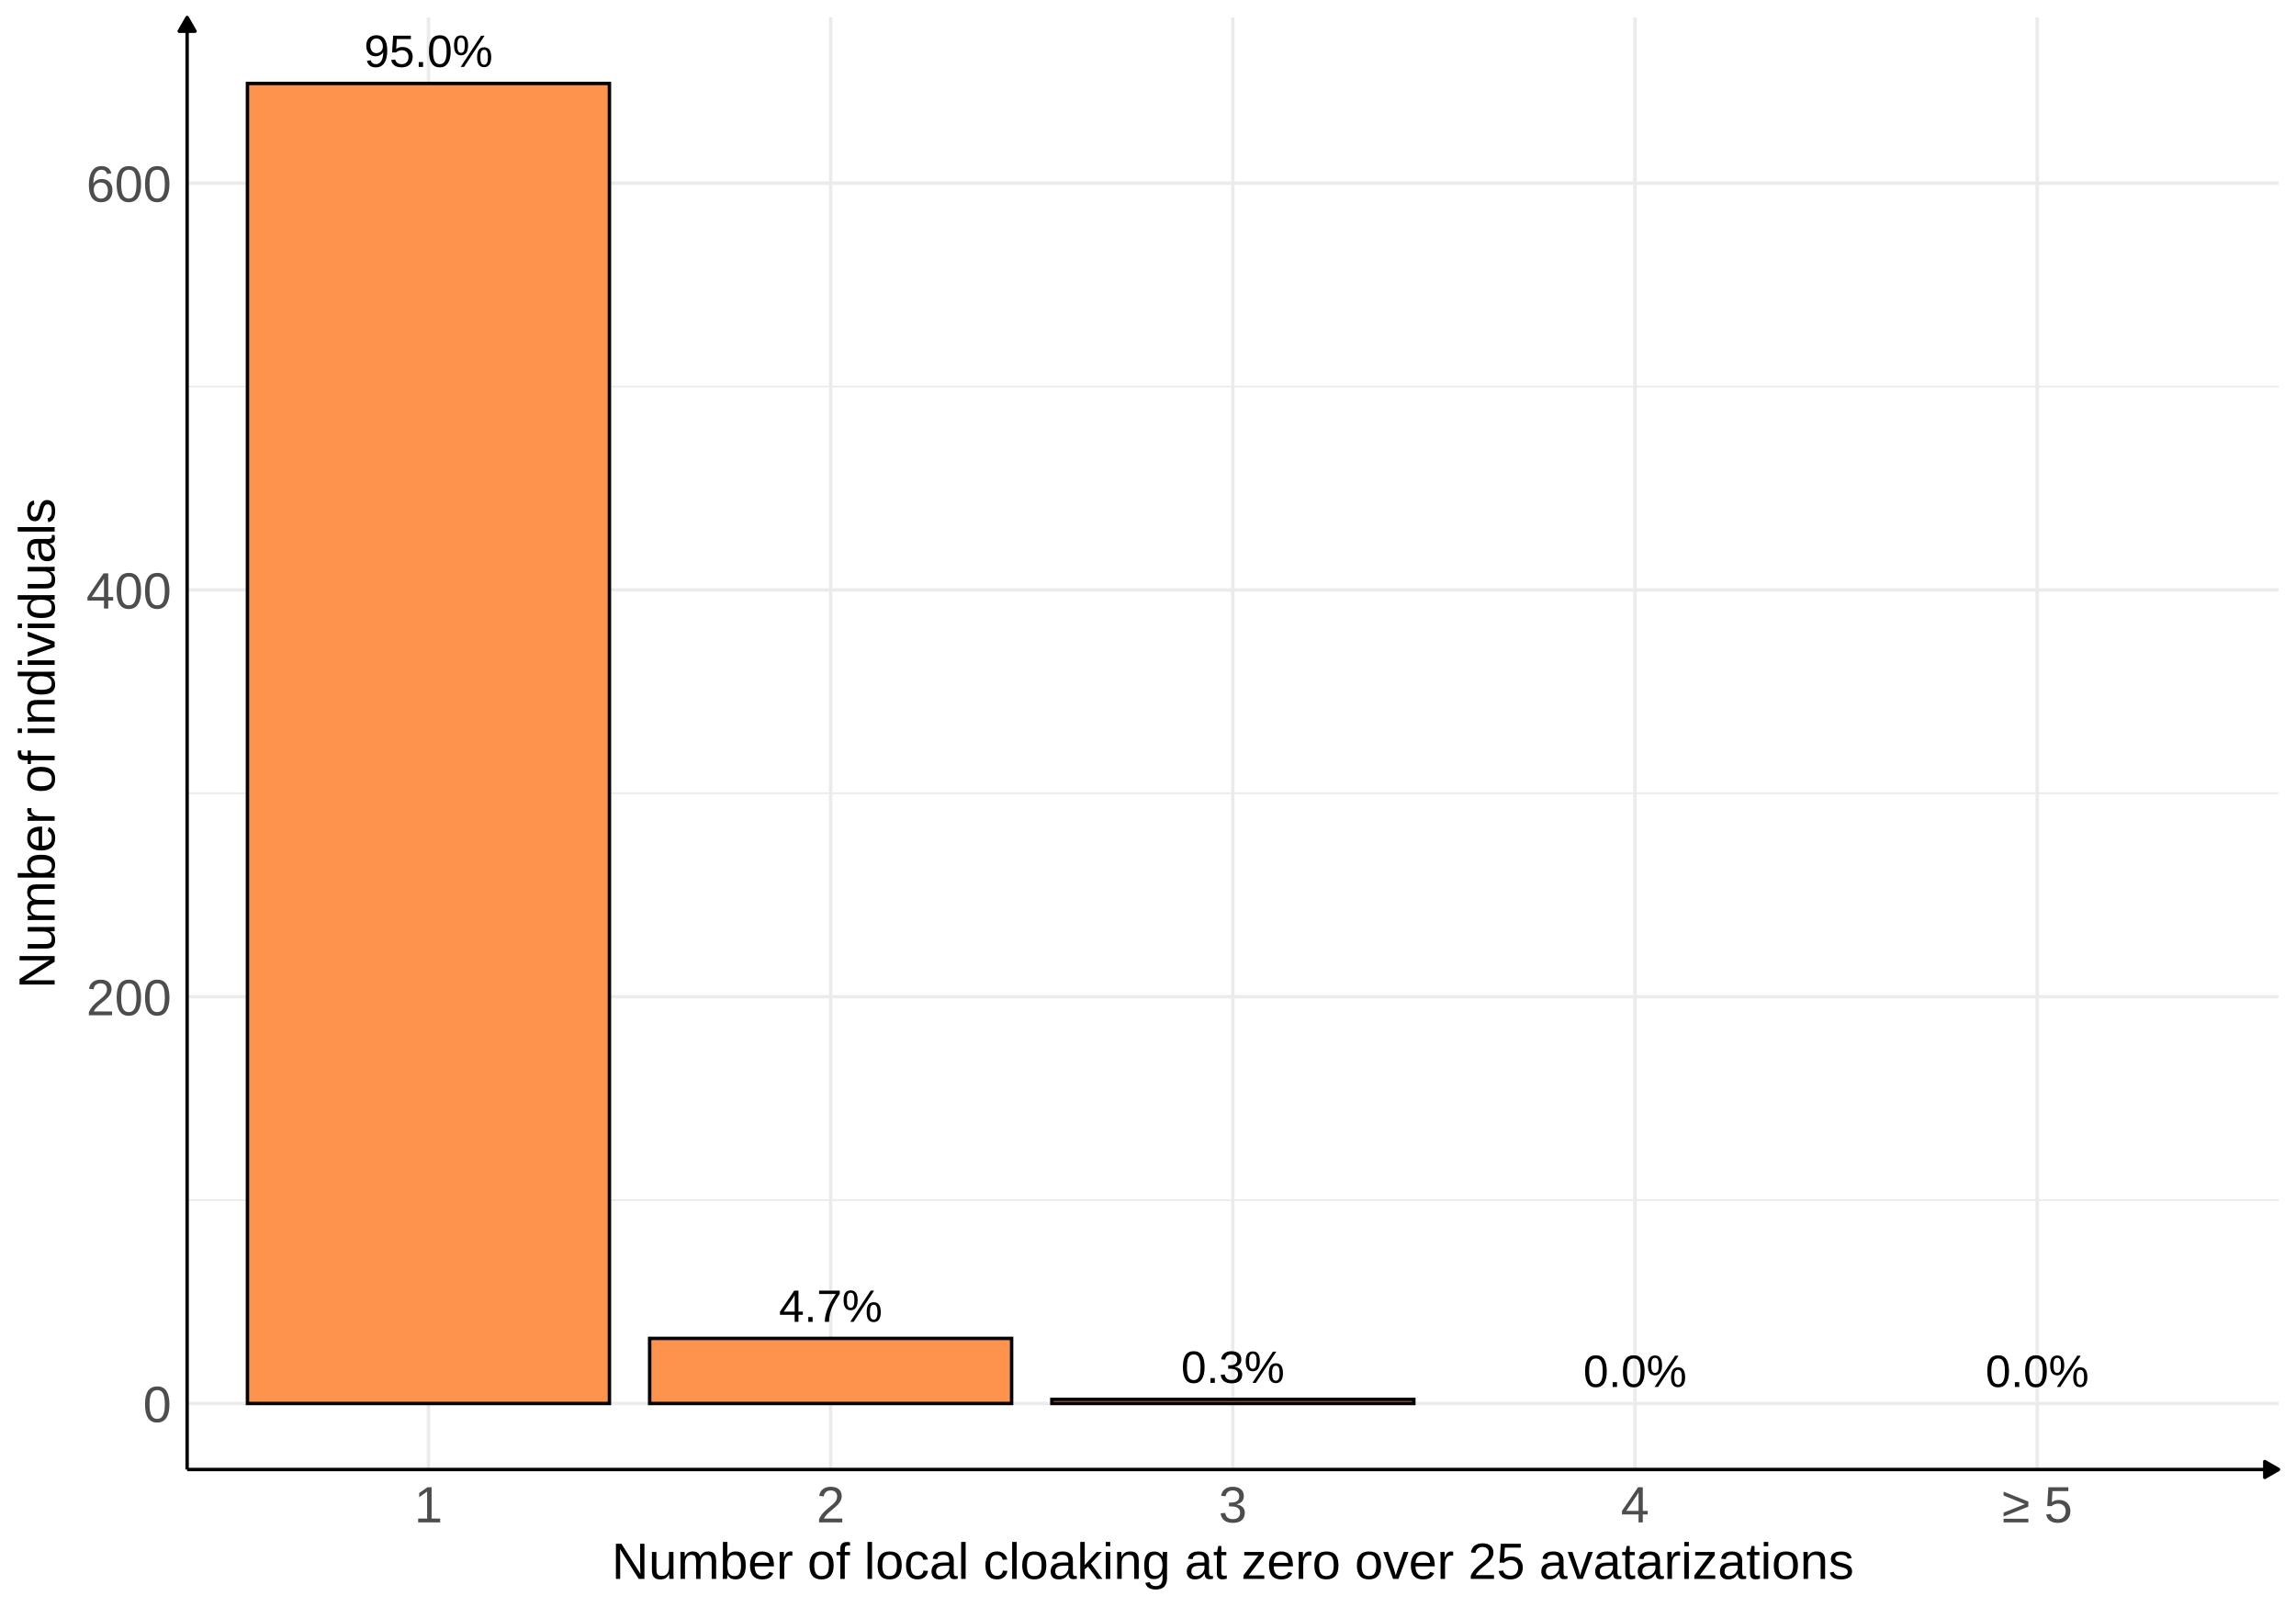
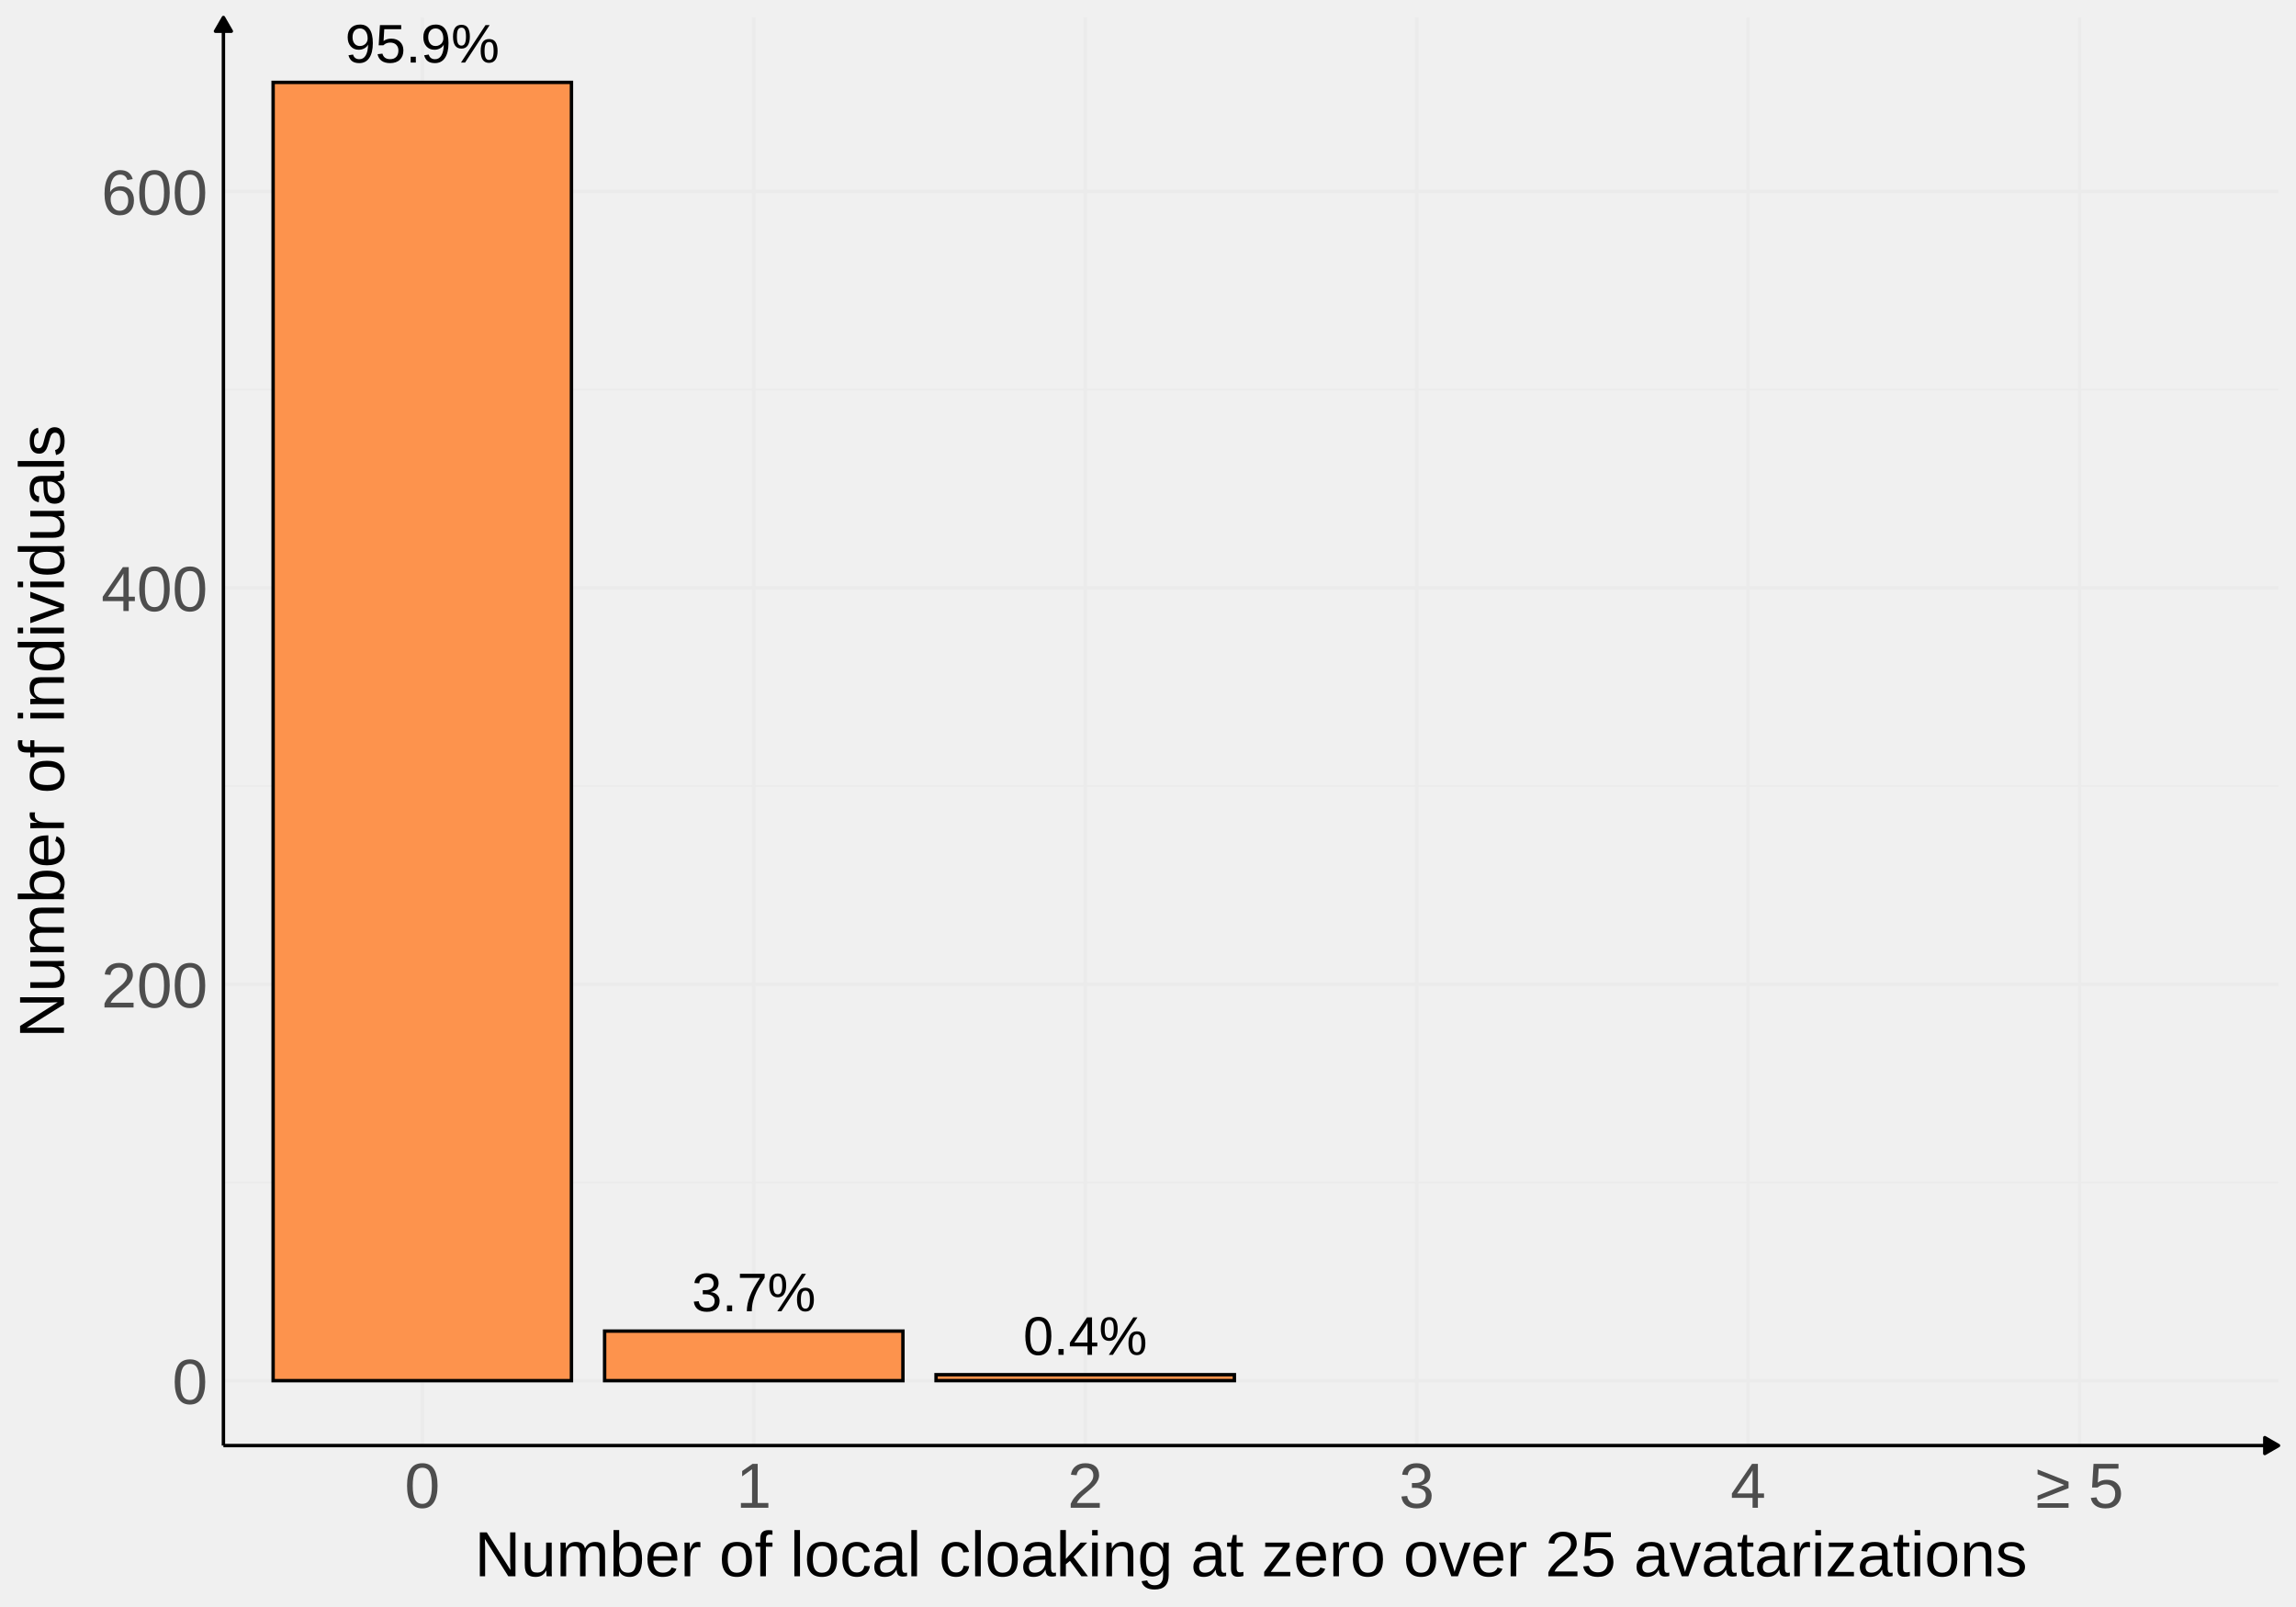
<svg xmlns="http://www.w3.org/2000/svg" class="svglite" width="720.00pt" height="504.00pt" viewBox="0 0 720.00 504.00">
  <defs>
    <style type="text/css">
    .svglite line, .svglite polyline, .svglite polygon, .svglite path, .svglite rect, .svglite circle {
      fill: none;
      stroke: #000000;
      stroke-linecap: round;
      stroke-linejoin: round;
      stroke-miterlimit: 10.00;
    }
  </style>
  </defs>
-   <rect width="100%" height="100%" style="stroke: none; fill: #FFFFFF;" />
+   <rect width="100%" height="100%" style="stroke: none; fill: none;" />
  <defs>
    <clipPath id="cpMC4wMHw3MjAuMDB8MC4wMHw1MDQuMDA=">
      <rect x="0.00" y="0.00" width="720.00" height="504.00" />
    </clipPath>
  </defs>
  <g clip-path="url(#cpMC4wMHw3MjAuMDB8MC4wMHw1MDQuMDA=)">
</g>
  <defs>
-     <clipPath id="cpNTguNjh8NzE0LjUyfDUuNDh8NDYwLjg3">
-       <rect x="58.68" y="5.48" width="655.84" height="455.39" />
+     <clipPath id="cpNzAuMDZ8NzE0LjUyfDUuNDh8NDUzLjM3">
+       <rect x="70.06" y="5.48" width="644.46" height="447.89" />
    </clipPath>
  </defs>
-   <g clip-path="url(#cpNTguNjh8NzE0LjUyfDUuNDh8NDYwLjg3)">
-     <polyline points="58.68,376.38 714.52,376.38 " style="stroke-width: 0.53; stroke: #EBEBEB; stroke-linecap: butt;" />
-     <polyline points="58.68,248.80 714.52,248.80 " style="stroke-width: 0.53; stroke: #EBEBEB; stroke-linecap: butt;" />
-     <polyline points="58.68,121.22 714.52,121.22 " style="stroke-width: 0.53; stroke: #EBEBEB; stroke-linecap: butt;" />
-     <polyline points="58.68,440.17 714.52,440.17 " style="stroke-width: 1.07; stroke: #EBEBEB; stroke-linecap: butt;" />
-     <polyline points="58.68,312.59 714.52,312.59 " style="stroke-width: 1.07; stroke: #EBEBEB; stroke-linecap: butt;" />
-     <polyline points="58.68,185.01 714.52,185.01 " style="stroke-width: 1.07; stroke: #EBEBEB; stroke-linecap: butt;" />
-     <polyline points="58.68,57.44 714.52,57.44 " style="stroke-width: 1.07; stroke: #EBEBEB; stroke-linecap: butt;" />
-     <polyline points="134.36,460.87 134.36,5.48 " style="stroke-width: 1.07; stroke: #EBEBEB; stroke-linecap: butt;" />
-     <polyline points="260.48,460.87 260.48,5.48 " style="stroke-width: 1.07; stroke: #EBEBEB; stroke-linecap: butt;" />
-     <polyline points="386.60,460.87 386.60,5.48 " style="stroke-width: 1.07; stroke: #EBEBEB; stroke-linecap: butt;" />
-     <polyline points="512.72,460.87 512.72,5.48 " style="stroke-width: 1.07; stroke: #EBEBEB; stroke-linecap: butt;" />
-     <polyline points="638.85,460.87 638.85,5.48 " style="stroke-width: 1.07; stroke: #EBEBEB; stroke-linecap: butt;" />
-     <rect x="77.60" y="26.18" width="113.51" height="413.99" style="stroke-width: 1.07; stroke-linecap: square; stroke-linejoin: miter; fill: #FD934D;" />
-     <rect x="203.72" y="419.76" width="113.51" height="20.41" style="stroke-width: 1.07; stroke-linecap: square; stroke-linejoin: miter; fill: #FD934D;" />
-     <rect x="329.85" y="438.89" width="113.51" height="1.28" style="stroke-width: 1.07; stroke-linecap: square; stroke-linejoin: miter; fill: #FD934D;" />
-     <rect x="455.97" y="440.17" width="113.51" height="0.00" style="stroke-width: 1.07; stroke-linecap: square; stroke-linejoin: miter; fill: #FD934D;" />
-     <rect x="582.09" y="440.17" width="113.51" height="0.00" style="stroke-width: 1.07; stroke-linecap: square; stroke-linejoin: miter; fill: #FD934D;" />
-     <text x="134.36" y="20.99" text-anchor="middle" style="font-size: 14.23px; font-family: Arial;" textLength="45.19px" lengthAdjust="spacingAndGlyphs">95.0%</text>
-     <text x="260.48" y="414.57" text-anchor="middle" style="font-size: 14.23px; font-family: Arial;" textLength="36.14px" lengthAdjust="spacingAndGlyphs">4.7%</text>
-     <text x="386.60" y="433.71" text-anchor="middle" style="font-size: 14.23px; font-family: Arial;" textLength="36.14px" lengthAdjust="spacingAndGlyphs">0.3%</text>
-     <text x="512.72" y="434.99" text-anchor="middle" style="font-size: 14.23px; font-family: Arial;" textLength="36.14px" lengthAdjust="spacingAndGlyphs">0.0%</text>
-     <text x="638.85" y="434.99" text-anchor="middle" style="font-size: 14.23px; font-family: Arial;" textLength="36.14px" lengthAdjust="spacingAndGlyphs">0.0%</text>
+   <g clip-path="url(#cpNzAuMDZ8NzE0LjUyfDUuNDh8NDUzLjM3)">
+     <polyline points="70.06,370.84 714.52,370.84 " style="stroke-width: 0.53; stroke: #EBEBEB; stroke-linecap: butt;" />
+     <polyline points="70.06,246.52 714.52,246.52 " style="stroke-width: 0.53; stroke: #EBEBEB; stroke-linecap: butt;" />
+     <polyline points="70.06,122.19 714.52,122.19 " style="stroke-width: 0.53; stroke: #EBEBEB; stroke-linecap: butt;" />
+     <polyline points="70.06,433.01 714.52,433.01 " style="stroke-width: 1.07; stroke: #EBEBEB; stroke-linecap: butt;" />
+     <polyline points="70.06,308.68 714.52,308.68 " style="stroke-width: 1.07; stroke: #EBEBEB; stroke-linecap: butt;" />
+     <polyline points="70.06,184.35 714.52,184.35 " style="stroke-width: 1.07; stroke: #EBEBEB; stroke-linecap: butt;" />
+     <polyline points="70.06,60.03 714.52,60.03 " style="stroke-width: 1.07; stroke: #EBEBEB; stroke-linecap: butt;" />
+     <polyline points="132.43,453.37 132.43,5.48 " style="stroke-width: 1.07; stroke: #EBEBEB; stroke-linecap: butt;" />
+     <polyline points="236.37,453.37 236.37,5.48 " style="stroke-width: 1.07; stroke: #EBEBEB; stroke-linecap: butt;" />
+     <polyline points="340.32,453.37 340.32,5.48 " style="stroke-width: 1.07; stroke: #EBEBEB; stroke-linecap: butt;" />
+     <polyline points="444.26,453.37 444.26,5.48 " style="stroke-width: 1.07; stroke: #EBEBEB; stroke-linecap: butt;" />
+     <polyline points="548.21,453.37 548.21,5.48 " style="stroke-width: 1.07; stroke: #EBEBEB; stroke-linecap: butt;" />
+     <polyline points="652.15,453.37 652.15,5.48 " style="stroke-width: 1.07; stroke: #EBEBEB; stroke-linecap: butt;" />
+     <rect x="85.65" y="25.84" width="93.55" height="407.17" style="stroke-width: 1.07; stroke-linecap: square; stroke-linejoin: miter; fill: #FD934D;" />
+     <rect x="189.60" y="417.47" width="93.55" height="15.54" style="stroke-width: 1.07; stroke-linecap: square; stroke-linejoin: miter; fill: #FD934D;" />
+     <rect x="293.54" y="431.14" width="93.55" height="1.86" style="stroke-width: 1.07; stroke-linecap: square; stroke-linejoin: miter; fill: #FD934D;" />
+     <text x="132.43" y="19.62" text-anchor="middle" style="font-size: 17.07px; font-family: Liberation Sans;" textLength="54.21px" lengthAdjust="spacingAndGlyphs">95.9%</text>
+     <text x="236.37" y="411.25" text-anchor="middle" style="font-size: 17.07px; font-family: Liberation Sans;" textLength="43.35px" lengthAdjust="spacingAndGlyphs">3.7%</text>
+     <text x="340.32" y="424.92" text-anchor="middle" style="font-size: 17.07px; font-family: Liberation Sans;" textLength="43.35px" lengthAdjust="spacingAndGlyphs">0.4%</text>
  </g>
  <g clip-path="url(#cpMC4wMHw3MjAuMDB8MC4wMHw1MDQuMDA=)">
-     <polyline points="58.68,460.87 58.68,5.48 " style="stroke-width: 1.07; stroke-linecap: butt;" />
-     <polygon points="61.17,9.79 58.68,5.48 56.19,9.79 " style="stroke-width: 1.07; stroke-linecap: butt; fill: #000000;" />
-     <text x="53.75" y="446.00" text-anchor="end" style="font-size: 16.00px; fill: #4D4D4D; font-family: Arial;" textLength="10.18px" lengthAdjust="spacingAndGlyphs">0</text>
-     <text x="53.75" y="318.42" text-anchor="end" style="font-size: 16.00px; fill: #4D4D4D; font-family: Arial;" textLength="30.54px" lengthAdjust="spacingAndGlyphs">200</text>
-     <text x="53.75" y="190.85" text-anchor="end" style="font-size: 16.00px; fill: #4D4D4D; font-family: Arial;" textLength="30.54px" lengthAdjust="spacingAndGlyphs">400</text>
-     <text x="53.75" y="63.27" text-anchor="end" style="font-size: 16.00px; fill: #4D4D4D; font-family: Arial;" textLength="30.54px" lengthAdjust="spacingAndGlyphs">600</text>
-     <polyline points="58.68,460.87 714.52,460.87 " style="stroke-width: 1.07; stroke-linecap: butt;" />
-     <polygon points="710.21,463.36 714.52,460.87 710.21,458.38 " style="stroke-width: 1.07; stroke-linecap: butt; fill: #000000;" />
-     <text x="134.36" y="477.46" text-anchor="middle" style="font-size: 16.00px; fill: #4D4D4D; font-family: Arial;" textLength="10.18px" lengthAdjust="spacingAndGlyphs">1</text>
-     <text x="260.48" y="477.46" text-anchor="middle" style="font-size: 16.00px; fill: #4D4D4D; font-family: Arial;" textLength="10.18px" lengthAdjust="spacingAndGlyphs">2</text>
-     <text x="386.60" y="477.46" text-anchor="middle" style="font-size: 16.00px; fill: #4D4D4D; font-family: Arial;" textLength="10.18px" lengthAdjust="spacingAndGlyphs">3</text>
-     <text x="512.72" y="477.46" text-anchor="middle" style="font-size: 16.00px; fill: #4D4D4D; font-family: Arial;" textLength="10.18px" lengthAdjust="spacingAndGlyphs">4</text>
-     <text x="638.85" y="477.46" text-anchor="middle" style="font-size: 16.00px; fill: #4D4D4D; font-family: Arial;" textLength="28.67px" lengthAdjust="spacingAndGlyphs">≥ 5</text>
-     <text x="386.60" y="495.19" text-anchor="middle" style="font-size: 16.00px; font-family: Arial;" textLength="444.18px" lengthAdjust="spacingAndGlyphs">Number of local cloaking at zero over 25 avatarizations</text>
-     <text transform="translate(17.14,233.17) rotate(-90)" text-anchor="middle" style="font-size: 16.00px; font-family: Arial;" textLength="175.81px" lengthAdjust="spacingAndGlyphs">Number of individuals</text>
+     <polyline points="70.06,453.37 70.06,5.48 " style="stroke-width: 1.07; stroke-linecap: butt;" />
+     <polygon points="72.55,9.79 70.06,5.48 67.57,9.79 " style="stroke-width: 1.07; stroke-linecap: butt; fill: #000000;" />
+     <text x="65.13" y="440.30" text-anchor="end" style="font-size: 20.00px; fill: #4D4D4D; font-family: Liberation Sans;" textLength="12.72px" lengthAdjust="spacingAndGlyphs">0</text>
+     <text x="65.13" y="315.97" text-anchor="end" style="font-size: 20.00px; fill: #4D4D4D; font-family: Liberation Sans;" textLength="38.17px" lengthAdjust="spacingAndGlyphs">200</text>
+     <text x="65.13" y="191.64" text-anchor="end" style="font-size: 20.00px; fill: #4D4D4D; font-family: Liberation Sans;" textLength="38.17px" lengthAdjust="spacingAndGlyphs">400</text>
+     <text x="65.13" y="67.32" text-anchor="end" style="font-size: 20.00px; fill: #4D4D4D; font-family: Liberation Sans;" textLength="38.17px" lengthAdjust="spacingAndGlyphs">600</text>
+     <polyline points="70.06,453.37 714.52,453.37 " style="stroke-width: 1.07; stroke-linecap: butt;" />
+     <polygon points="710.21,455.86 714.52,453.37 710.21,450.88 " style="stroke-width: 1.07; stroke-linecap: butt; fill: #000000;" />
+     <text x="132.43" y="472.88" text-anchor="middle" style="font-size: 20.00px; fill: #4D4D4D; font-family: Liberation Sans;" textLength="12.72px" lengthAdjust="spacingAndGlyphs">0</text>
+     <text x="236.37" y="472.88" text-anchor="middle" style="font-size: 20.00px; fill: #4D4D4D; font-family: Liberation Sans;" textLength="12.72px" lengthAdjust="spacingAndGlyphs">1</text>
+     <text x="340.32" y="472.88" text-anchor="middle" style="font-size: 20.00px; fill: #4D4D4D; font-family: Liberation Sans;" textLength="12.72px" lengthAdjust="spacingAndGlyphs">2</text>
+     <text x="444.26" y="472.88" text-anchor="middle" style="font-size: 20.00px; fill: #4D4D4D; font-family: Liberation Sans;" textLength="12.72px" lengthAdjust="spacingAndGlyphs">3</text>
+     <text x="548.21" y="472.88" text-anchor="middle" style="font-size: 20.00px; fill: #4D4D4D; font-family: Liberation Sans;" textLength="12.72px" lengthAdjust="spacingAndGlyphs">4</text>
+     <text x="652.15" y="472.88" text-anchor="middle" style="font-size: 20.00px; fill: #4D4D4D; font-family: Liberation Sans;" textLength="35.84px" lengthAdjust="spacingAndGlyphs">≥ 5</text>
+     <text x="392.29" y="494.36" text-anchor="middle" style="font-size: 20.00px; font-family: Liberation Sans;" textLength="555.34px" lengthAdjust="spacingAndGlyphs">Number of local cloaking at zero over 25 avatarizations</text>
+     <text transform="translate(20.06,229.42) rotate(-90)" text-anchor="middle" style="font-size: 20.00px; font-family: Liberation Sans;" textLength="219.83px" lengthAdjust="spacingAndGlyphs">Number of individuals</text>
  </g>
</svg>
